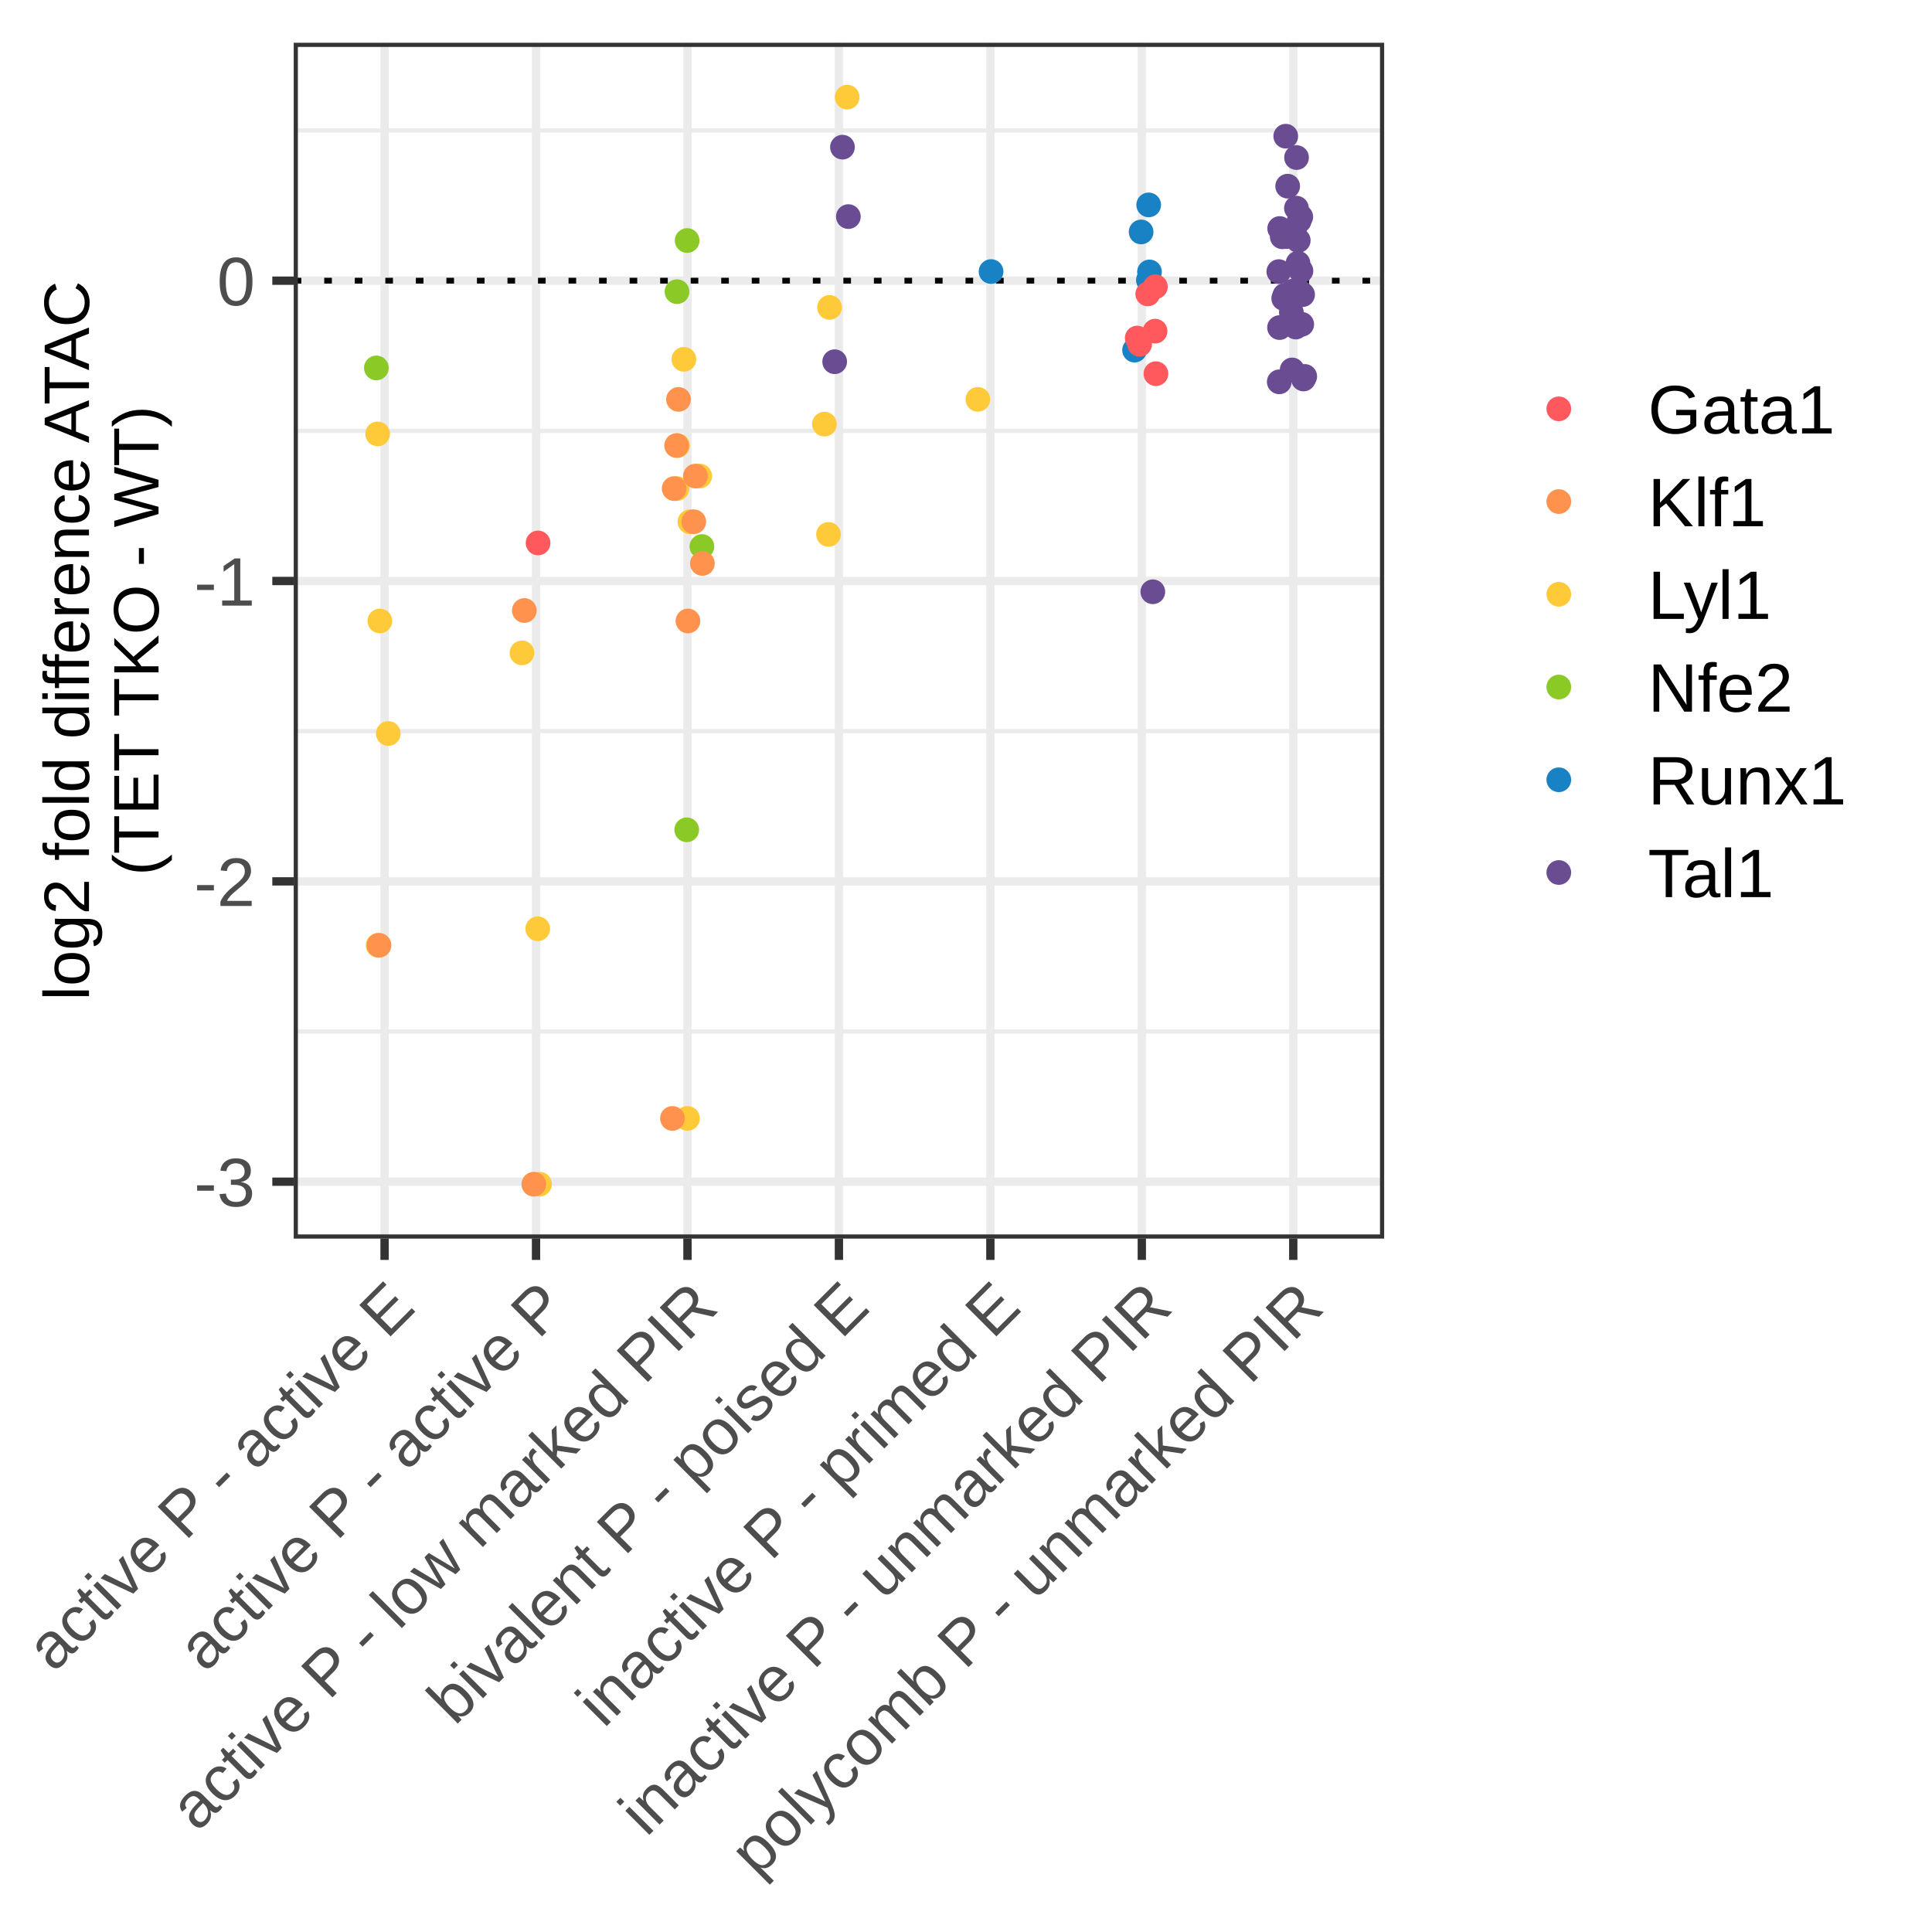
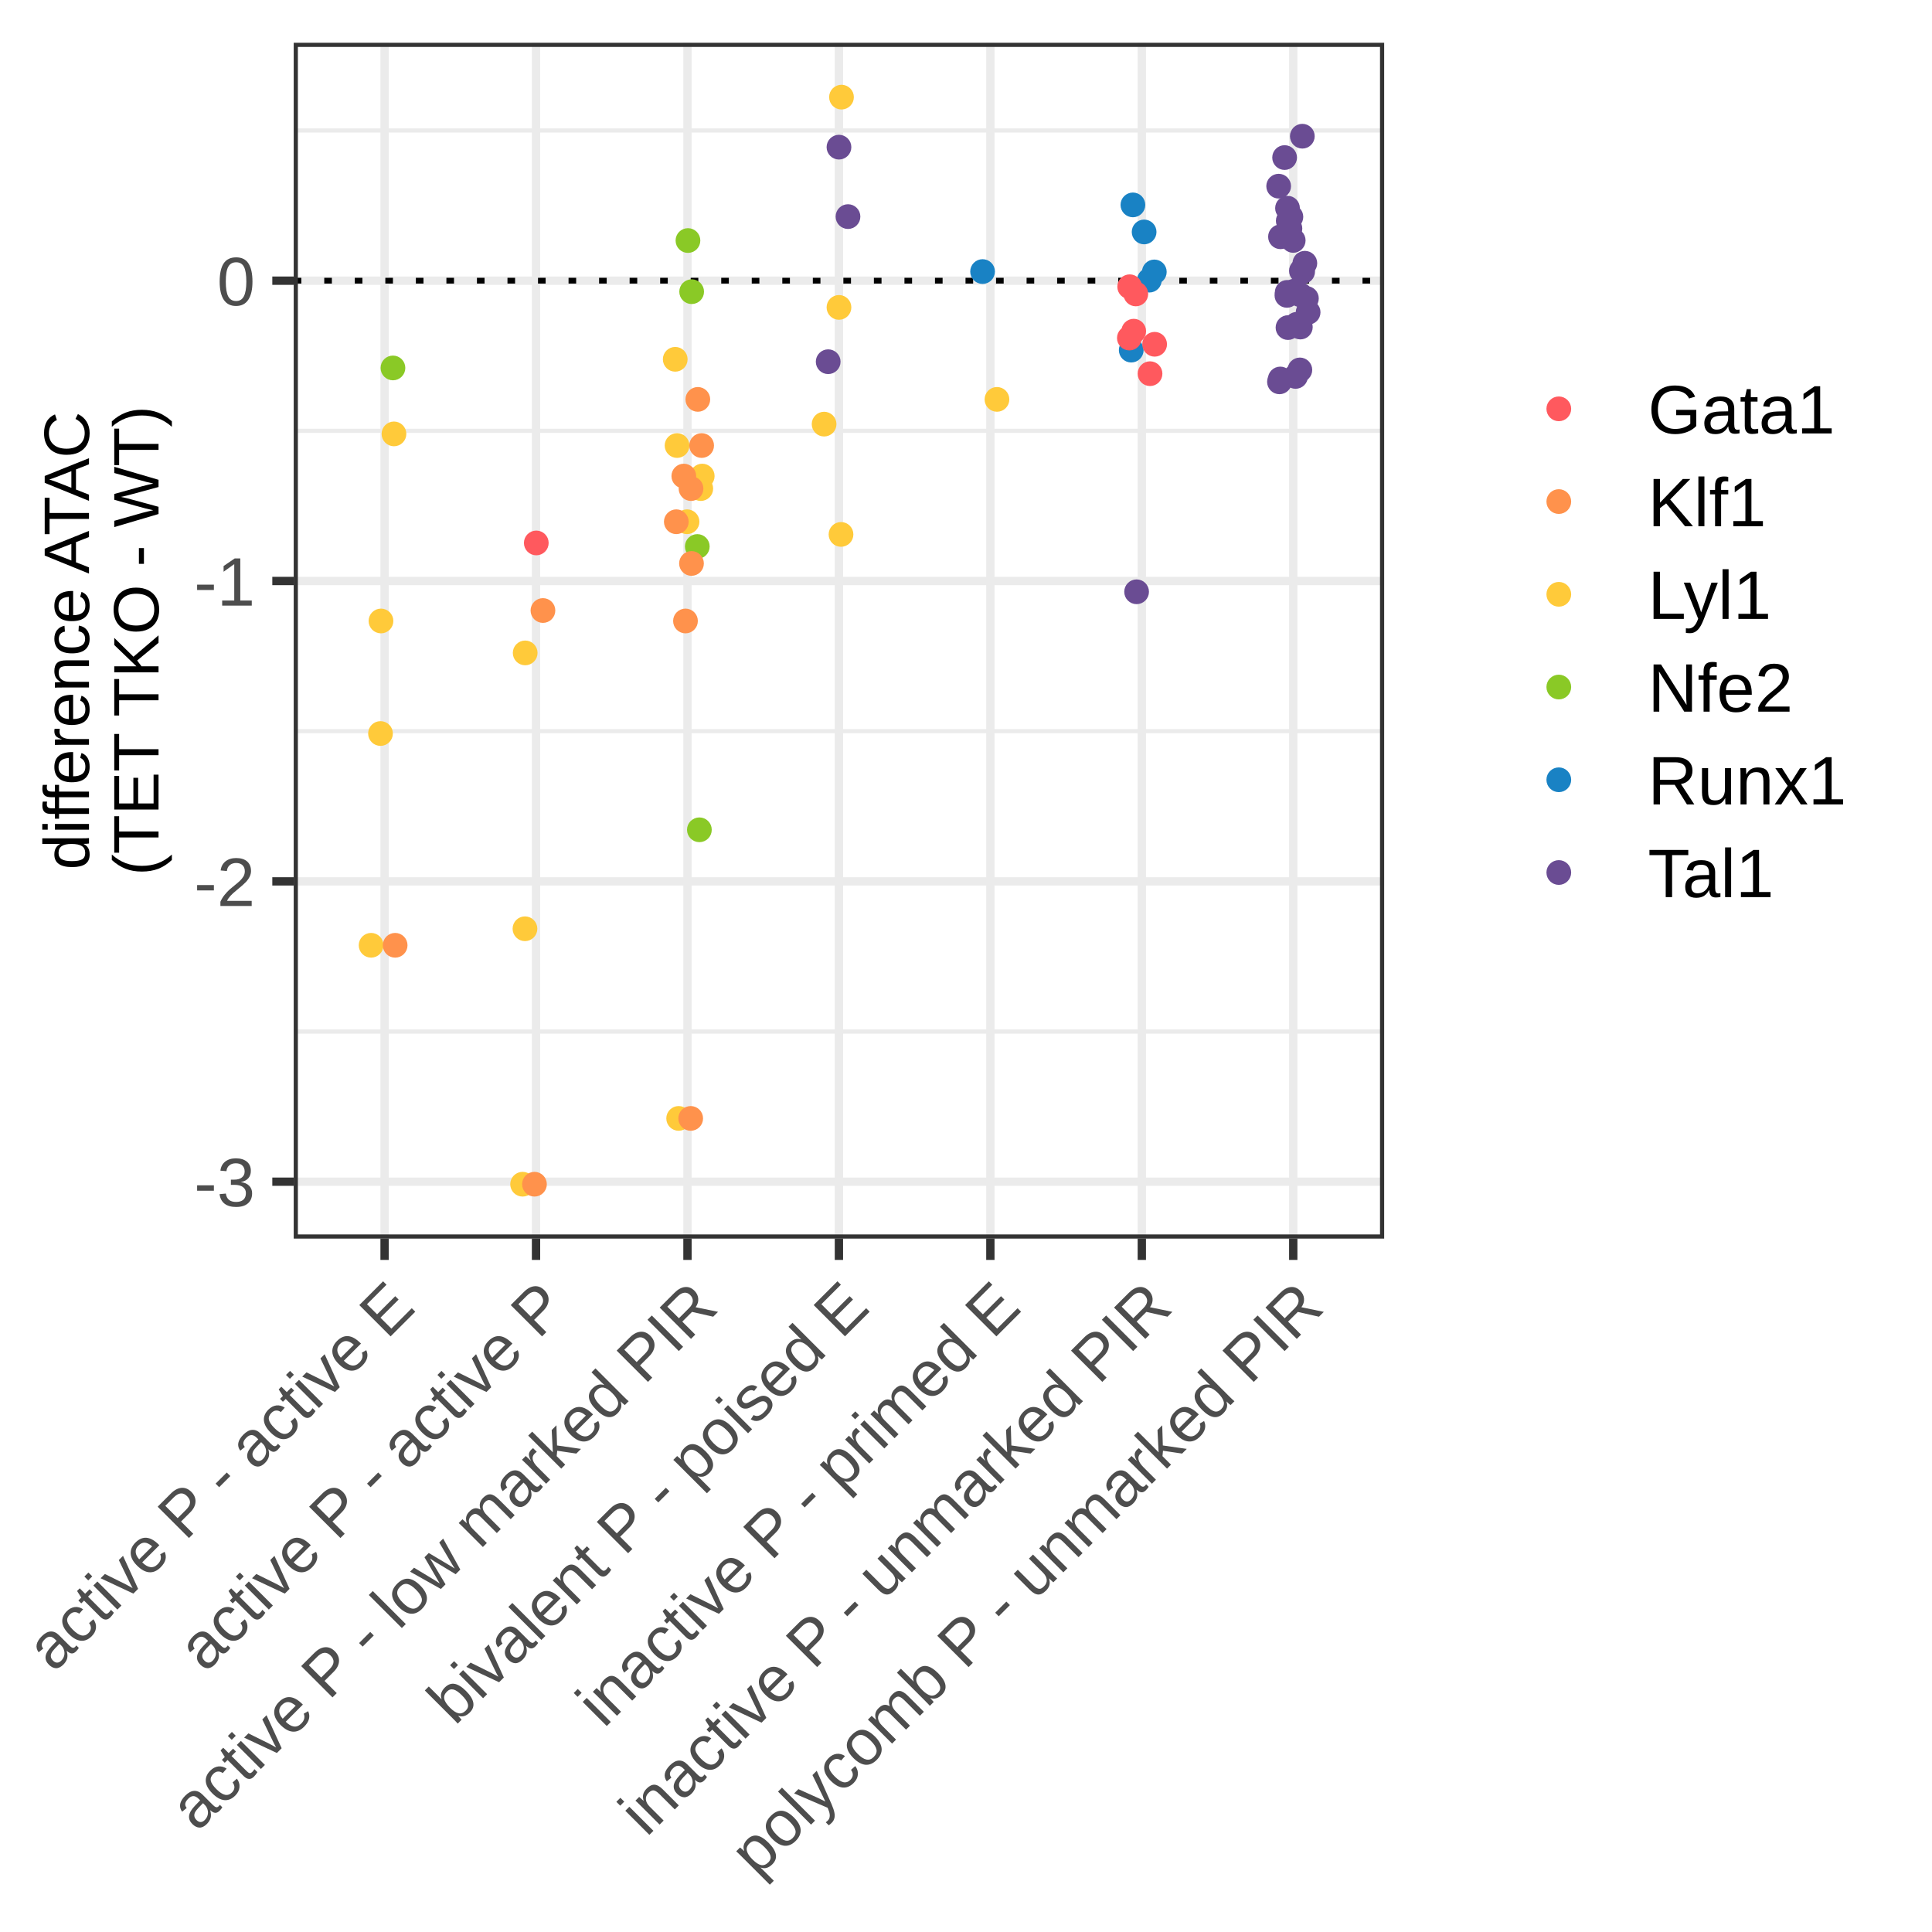
<svg xmlns="http://www.w3.org/2000/svg" class="svglite" width="360.00pt" height="360.00pt" viewBox="0 0 360.00 360.00">
  <defs>
    <style type="text/css">
    .svglite line, .svglite polyline, .svglite polygon, .svglite path, .svglite rect, .svglite circle {
      fill: none;
      stroke: #000000;
      stroke-linecap: round;
      stroke-linejoin: round;
      stroke-miterlimit: 10.00;
    }
    .svglite text {
      white-space: pre;
    }
  </style>
  </defs>
  <rect width="100%" height="100%" style="stroke: none; fill: #FFFFFF;" />
  <defs>
    <clipPath id="cpMC4wMHwzNjAuMDB8MC4wMHwzNjAuMDA=">
      <rect x="0.00" y="0.00" width="360.00" height="360.00" />
    </clipPath>
  </defs>
  <g clip-path="url(#cpMC4wMHwzNjAuMDB8MC4wMHwzNjAuMDA=)">
-     <rect x="-0" y="0.00" width="360.00" height="360.00" style="stroke-width: 1.55; stroke: #FFFFFF; fill: #FFFFFF;" />
+     <rect x="0.00" y="0.00" width="360.00" height="360.00" style="stroke-width: 1.55; stroke: #FFFFFF; fill: #FFFFFF;" />
  </g>
  <defs>
    <clipPath id="cpNTQuNzN8MjU3LjkxfDcuOTd8MjMwLjc5">
      <rect x="54.73" y="7.97" width="203.19" height="222.82" />
    </clipPath>
  </defs>
  <g clip-path="url(#cpNTQuNzN8MjU3LjkxfDcuOTd8MjMwLjc5)">
    <rect x="54.73" y="7.97" width="203.19" height="222.82" style="stroke-width: 1.55; stroke: none; fill: #FFFFFF;" />
    <polyline points="54.73,192.21 257.91,192.21 " style="stroke-width: 0.78; stroke: #EBEBEB; stroke-linecap: butt;" />
    <polyline points="54.73,136.24 257.91,136.24 " style="stroke-width: 0.78; stroke: #EBEBEB; stroke-linecap: butt;" />
    <polyline points="54.73,80.28 257.91,80.28 " style="stroke-width: 0.78; stroke: #EBEBEB; stroke-linecap: butt;" />
    <polyline points="54.73,24.31 257.91,24.31 " style="stroke-width: 0.78; stroke: #EBEBEB; stroke-linecap: butt;" />
    <polyline points="54.73,220.19 257.91,220.19 " style="stroke-width: 1.55; stroke: #EBEBEB; stroke-linecap: butt;" />
    <polyline points="54.73,164.23 257.91,164.23 " style="stroke-width: 1.55; stroke: #EBEBEB; stroke-linecap: butt;" />
    <polyline points="54.73,108.26 257.91,108.26 " style="stroke-width: 1.55; stroke: #EBEBEB; stroke-linecap: butt;" />
    <polyline points="54.73,52.30 257.91,52.30 " style="stroke-width: 1.55; stroke: #EBEBEB; stroke-linecap: butt;" />
    <polyline points="71.66,230.79 71.66,7.97 " style="stroke-width: 1.55; stroke: #EBEBEB; stroke-linecap: butt;" />
    <polyline points="99.88,230.79 99.88,7.97 " style="stroke-width: 1.55; stroke: #EBEBEB; stroke-linecap: butt;" />
    <polyline points="128.10,230.79 128.10,7.97 " style="stroke-width: 1.55; stroke: #EBEBEB; stroke-linecap: butt;" />
    <polyline points="156.32,230.79 156.32,7.97 " style="stroke-width: 1.55; stroke: #EBEBEB; stroke-linecap: butt;" />
    <polyline points="184.54,230.79 184.54,7.97 " style="stroke-width: 1.55; stroke: #EBEBEB; stroke-linecap: butt;" />
    <polyline points="212.76,230.79 212.76,7.97 " style="stroke-width: 1.55; stroke: #EBEBEB; stroke-linecap: butt;" />
    <polyline points="240.98,230.79 240.98,7.97 " style="stroke-width: 1.55; stroke: #EBEBEB; stroke-linecap: butt;" />
    <line x1="54.73" y1="52.30" x2="257.91" y2="52.30" style="stroke-width: 1.07; stroke-dasharray: 1.42,4.27; stroke-linecap: butt;" />
-     <circle cx="128.04" cy="44.82" r="1.95" style="stroke-width: 0.71; stroke: #8AC926; fill: #8AC926;" />
-     <circle cx="126.15" cy="54.35" r="1.95" style="stroke-width: 0.71; stroke: #8AC926; fill: #8AC926;" />
-     <circle cx="70.13" cy="68.56" r="1.95" style="stroke-width: 0.71; stroke: #8AC926; fill: #8AC926;" />
-     <circle cx="127.96" cy="154.62" r="1.95" style="stroke-width: 0.71; stroke: #8AC926; fill: #8AC926;" />
-     <circle cx="130.79" cy="101.83" r="1.95" style="stroke-width: 0.71; stroke: #8AC926; fill: #8AC926;" />
-     <circle cx="211.41" cy="65.24" r="1.95" style="stroke-width: 0.71; stroke: #1982C4; fill: #1982C4;" />
-     <circle cx="212.63" cy="43.22" r="1.95" style="stroke-width: 0.71; stroke: #1982C4; fill: #1982C4;" />
-     <circle cx="213.99" cy="52.20" r="1.95" style="stroke-width: 0.71; stroke: #1982C4; fill: #1982C4;" />
-     <circle cx="214.04" cy="38.18" r="1.95" style="stroke-width: 0.71; stroke: #1982C4; fill: #1982C4;" />
-     <circle cx="184.67" cy="50.60" r="1.95" style="stroke-width: 0.71; stroke: #1982C4; fill: #1982C4;" />
-     <circle cx="214.19" cy="50.67" r="1.95" style="stroke-width: 0.71; stroke: #1982C4; fill: #1982C4;" />
-     <circle cx="241.57" cy="38.79" r="1.95" style="stroke-width: 0.71; stroke: #6A4C93; fill: #6A4C93;" />
-     <circle cx="156.98" cy="27.42" r="1.95" style="stroke-width: 0.71; stroke: #6A4C93; fill: #6A4C93;" />
-     <circle cx="240.62" cy="58.19" r="1.95" style="stroke-width: 0.71; stroke: #6A4C93; fill: #6A4C93;" />
-     <circle cx="238.93" cy="44.12" r="1.95" style="stroke-width: 0.71; stroke: #6A4C93; fill: #6A4C93;" />
-     <circle cx="243.12" cy="70.14" r="1.95" style="stroke-width: 0.71; stroke: #6A4C93; fill: #6A4C93;" />
-     <circle cx="242.31" cy="54.48" r="1.95" style="stroke-width: 0.71; stroke: #6A4C93; fill: #6A4C93;" />
-     <circle cx="242.56" cy="60.43" r="1.95" style="stroke-width: 0.71; stroke: #6A4C93; fill: #6A4C93;" />
-     <circle cx="238.29" cy="50.61" r="1.95" style="stroke-width: 0.71; stroke: #6A4C93; fill: #6A4C93;" />
-     <circle cx="238.37" cy="71.15" r="1.95" style="stroke-width: 0.71; stroke: #6A4C93; fill: #6A4C93;" />
-     <circle cx="241.23" cy="43.47" r="1.95" style="stroke-width: 0.71; stroke: #6A4C93; fill: #6A4C93;" />
-     <circle cx="241.91" cy="44.80" r="1.95" style="stroke-width: 0.71; stroke: #6A4C93; fill: #6A4C93;" />
-     <circle cx="240.93" cy="54.25" r="1.95" style="stroke-width: 0.71; stroke: #6A4C93; fill: #6A4C93;" />
-     <circle cx="242.72" cy="54.90" r="1.95" style="stroke-width: 0.71; stroke: #6A4C93; fill: #6A4C93;" />
-     <circle cx="241.45" cy="60.94" r="1.95" style="stroke-width: 0.71; stroke: #6A4C93; fill: #6A4C93;" />
-     <circle cx="238.45" cy="42.58" r="1.95" style="stroke-width: 0.71; stroke: #6A4C93; fill: #6A4C93;" />
-     <circle cx="239.20" cy="55.61" r="1.95" style="stroke-width: 0.71; stroke: #6A4C93; fill: #6A4C93;" />
-     <circle cx="155.53" cy="67.40" r="1.95" style="stroke-width: 0.71; stroke: #6A4C93; fill: #6A4C93;" />
-     <circle cx="242.41" cy="50.47" r="1.95" style="stroke-width: 0.71; stroke: #6A4C93; fill: #6A4C93;" />
-     <circle cx="242.08" cy="41.15" r="1.95" style="stroke-width: 0.71; stroke: #6A4C93; fill: #6A4C93;" />
-     <circle cx="239.58" cy="25.38" r="1.95" style="stroke-width: 0.71; stroke: #6A4C93; fill: #6A4C93;" />
-     <circle cx="239.94" cy="34.69" r="1.95" style="stroke-width: 0.71; stroke: #6A4C93; fill: #6A4C93;" />
-     <circle cx="241.86" cy="49.05" r="1.95" style="stroke-width: 0.71; stroke: #6A4C93; fill: #6A4C93;" />
-     <circle cx="241.59" cy="29.36" r="1.95" style="stroke-width: 0.71; stroke: #6A4C93; fill: #6A4C93;" />
-     <circle cx="214.81" cy="110.27" r="1.95" style="stroke-width: 0.71; stroke: #6A4C93; fill: #6A4C93;" />
-     <circle cx="238.42" cy="61.04" r="1.95" style="stroke-width: 0.71; stroke: #6A4C93; fill: #6A4C93;" />
-     <circle cx="239.65" cy="44.09" r="1.95" style="stroke-width: 0.71; stroke: #6A4C93; fill: #6A4C93;" />
-     <circle cx="240.77" cy="68.93" r="1.95" style="stroke-width: 0.71; stroke: #6A4C93; fill: #6A4C93;" />
-     <circle cx="158.08" cy="40.36" r="1.95" style="stroke-width: 0.71; stroke: #6A4C93; fill: #6A4C93;" />
-     <circle cx="242.88" cy="70.62" r="1.95" style="stroke-width: 0.71; stroke: #6A4C93; fill: #6A4C93;" />
-     <circle cx="242.38" cy="40.41" r="1.95" style="stroke-width: 0.71; stroke: #6A4C93; fill: #6A4C93;" />
-     <circle cx="239.40" cy="55.04" r="1.95" style="stroke-width: 0.71; stroke: #6A4C93; fill: #6A4C93;" />
-     <circle cx="154.38" cy="99.58" r="1.95" style="stroke-width: 0.71; stroke: #FFCA3A; fill: #FFCA3A;" />
-     <circle cx="72.35" cy="136.68" r="1.95" style="stroke-width: 0.71; stroke: #FFCA3A; fill: #FFCA3A;" />
-     <circle cx="100.53" cy="220.66" r="1.95" style="stroke-width: 0.71; stroke: #FFCA3A; fill: #FFCA3A;" />
-     <circle cx="128.10" cy="208.40" r="1.95" style="stroke-width: 0.71; stroke: #FFCA3A; fill: #FFCA3A;" />
-     <circle cx="128.56" cy="97.22" r="1.95" style="stroke-width: 0.71; stroke: #FFCA3A; fill: #FFCA3A;" />
-     <circle cx="70.37" cy="80.85" r="1.95" style="stroke-width: 0.71; stroke: #FFCA3A; fill: #FFCA3A;" />
-     <circle cx="182.21" cy="74.42" r="1.95" style="stroke-width: 0.71; stroke: #FFCA3A; fill: #FFCA3A;" />
-     <circle cx="154.57" cy="57.28" r="1.95" style="stroke-width: 0.71; stroke: #FFCA3A; fill: #FFCA3A;" />
-     <circle cx="157.86" cy="18.10" r="1.95" style="stroke-width: 0.71; stroke: #FFCA3A; fill: #FFCA3A;" />
-     <circle cx="130.38" cy="88.71" r="1.95" style="stroke-width: 0.71; stroke: #FFCA3A; fill: #FFCA3A;" />
-     <circle cx="70.46" cy="176.14" r="1.95" style="stroke-width: 0.71; stroke: #FFCA3A; fill: #FFCA3A;" />
-     <circle cx="126.24" cy="83.02" r="1.95" style="stroke-width: 0.71; stroke: #FFCA3A; fill: #FFCA3A;" />
-     <circle cx="126.15" cy="91.04" r="1.95" style="stroke-width: 0.71; stroke: #FFCA3A; fill: #FFCA3A;" />
-     <circle cx="127.43" cy="66.95" r="1.95" style="stroke-width: 0.71; stroke: #FFCA3A; fill: #FFCA3A;" />
-     <circle cx="100.20" cy="173.06" r="1.95" style="stroke-width: 0.71; stroke: #FFCA3A; fill: #FFCA3A;" />
-     <circle cx="70.78" cy="115.71" r="1.95" style="stroke-width: 0.71; stroke: #FFCA3A; fill: #FFCA3A;" />
-     <circle cx="153.62" cy="79.03" r="1.95" style="stroke-width: 0.71; stroke: #FFCA3A; fill: #FFCA3A;" />
-     <circle cx="97.26" cy="121.66" r="1.95" style="stroke-width: 0.71; stroke: #FFCA3A; fill: #FFCA3A;" />
-     <circle cx="97.70" cy="113.76" r="1.95" style="stroke-width: 0.71; stroke: #FF924C; fill: #FF924C;" />
-     <circle cx="99.47" cy="220.66" r="1.95" style="stroke-width: 0.71; stroke: #FF924C; fill: #FF924C;" />
-     <circle cx="125.30" cy="208.40" r="1.95" style="stroke-width: 0.71; stroke: #FF924C; fill: #FF924C;" />
-     <circle cx="129.27" cy="97.22" r="1.95" style="stroke-width: 0.71; stroke: #FF924C; fill: #FF924C;" />
-     <circle cx="130.88" cy="104.99" r="1.95" style="stroke-width: 0.71; stroke: #FF924C; fill: #FF924C;" />
-     <circle cx="126.43" cy="74.42" r="1.95" style="stroke-width: 0.71; stroke: #FF924C; fill: #FF924C;" />
-     <circle cx="129.58" cy="88.71" r="1.95" style="stroke-width: 0.71; stroke: #FF924C; fill: #FF924C;" />
-     <circle cx="70.62" cy="176.14" r="1.95" style="stroke-width: 0.71; stroke: #FF924C; fill: #FF924C;" />
-     <circle cx="126.08" cy="83.02" r="1.95" style="stroke-width: 0.71; stroke: #FF924C; fill: #FF924C;" />
-     <circle cx="125.62" cy="91.04" r="1.95" style="stroke-width: 0.71; stroke: #FF924C; fill: #FF924C;" />
-     <circle cx="128.19" cy="115.71" r="1.95" style="stroke-width: 0.71; stroke: #FF924C; fill: #FF924C;" />
-     <circle cx="215.29" cy="53.43" r="1.95" style="stroke-width: 0.71; stroke: #FF595E; fill: #FF595E;" />
-     <circle cx="213.87" cy="54.77" r="1.95" style="stroke-width: 0.71; stroke: #FF595E; fill: #FF595E;" />
-     <circle cx="212.35" cy="64.15" r="1.95" style="stroke-width: 0.71; stroke: #FF595E; fill: #FF595E;" />
-     <circle cx="100.26" cy="101.17" r="1.95" style="stroke-width: 0.71; stroke: #FF595E; fill: #FF595E;" />
-     <circle cx="215.23" cy="61.71" r="1.95" style="stroke-width: 0.71; stroke: #FF595E; fill: #FF595E;" />
-     <circle cx="215.39" cy="69.63" r="1.95" style="stroke-width: 0.71; stroke: #FF595E; fill: #FF595E;" />
-     <circle cx="211.90" cy="62.99" r="1.95" style="stroke-width: 0.71; stroke: #FF595E; fill: #FF595E;" />
+     <circle cx="128.19" cy="44.82" r="1.95" style="stroke-width: 0.71; stroke: #8AC926; fill: #8AC926;" />
+     <circle cx="128.88" cy="54.35" r="1.95" style="stroke-width: 0.71; stroke: #8AC926; fill: #8AC926;" />
+     <circle cx="73.22" cy="68.56" r="1.95" style="stroke-width: 0.71; stroke: #8AC926; fill: #8AC926;" />
+     <circle cx="130.32" cy="154.62" r="1.95" style="stroke-width: 0.71; stroke: #8AC926; fill: #8AC926;" />
+     <circle cx="129.93" cy="101.83" r="1.95" style="stroke-width: 0.71; stroke: #8AC926; fill: #8AC926;" />
+     <circle cx="210.79" cy="65.24" r="1.95" style="stroke-width: 0.71; stroke: #1982C4; fill: #1982C4;" />
+     <circle cx="213.19" cy="43.22" r="1.95" style="stroke-width: 0.71; stroke: #1982C4; fill: #1982C4;" />
+     <circle cx="214.17" cy="52.20" r="1.95" style="stroke-width: 0.71; stroke: #1982C4; fill: #1982C4;" />
+     <circle cx="211.10" cy="38.18" r="1.95" style="stroke-width: 0.71; stroke: #1982C4; fill: #1982C4;" />
+     <circle cx="183.09" cy="50.60" r="1.95" style="stroke-width: 0.71; stroke: #1982C4; fill: #1982C4;" />
+     <circle cx="215.09" cy="50.67" r="1.95" style="stroke-width: 0.71; stroke: #1982C4; fill: #1982C4;" />
+     <circle cx="239.91" cy="38.79" r="1.95" style="stroke-width: 0.71; stroke: #6A4C93; fill: #6A4C93;" />
+     <circle cx="156.33" cy="27.42" r="1.95" style="stroke-width: 0.71; stroke: #6A4C93; fill: #6A4C93;" />
+     <circle cx="243.75" cy="58.19" r="1.95" style="stroke-width: 0.71; stroke: #6A4C93; fill: #6A4C93;" />
+     <circle cx="238.60" cy="44.12" r="1.95" style="stroke-width: 0.71; stroke: #6A4C93; fill: #6A4C93;" />
+     <circle cx="241.41" cy="70.14" r="1.95" style="stroke-width: 0.71; stroke: #6A4C93; fill: #6A4C93;" />
+     <circle cx="239.85" cy="54.48" r="1.95" style="stroke-width: 0.71; stroke: #6A4C93; fill: #6A4C93;" />
+     <circle cx="241.63" cy="60.43" r="1.95" style="stroke-width: 0.71; stroke: #6A4C93; fill: #6A4C93;" />
+     <circle cx="242.73" cy="50.61" r="1.95" style="stroke-width: 0.71; stroke: #6A4C93; fill: #6A4C93;" />
+     <circle cx="238.41" cy="71.15" r="1.95" style="stroke-width: 0.71; stroke: #6A4C93; fill: #6A4C93;" />
+     <circle cx="240.12" cy="43.47" r="1.95" style="stroke-width: 0.71; stroke: #6A4C93; fill: #6A4C93;" />
+     <circle cx="240.97" cy="44.80" r="1.95" style="stroke-width: 0.71; stroke: #6A4C93; fill: #6A4C93;" />
+     <circle cx="241.18" cy="54.25" r="1.95" style="stroke-width: 0.71; stroke: #6A4C93; fill: #6A4C93;" />
+     <circle cx="242.24" cy="54.90" r="1.95" style="stroke-width: 0.71; stroke: #6A4C93; fill: #6A4C93;" />
+     <circle cx="242.30" cy="60.94" r="1.95" style="stroke-width: 0.71; stroke: #6A4C93; fill: #6A4C93;" />
+     <circle cx="240.36" cy="42.58" r="1.95" style="stroke-width: 0.71; stroke: #6A4C93; fill: #6A4C93;" />
+     <circle cx="243.43" cy="55.61" r="1.95" style="stroke-width: 0.71; stroke: #6A4C93; fill: #6A4C93;" />
+     <circle cx="154.32" cy="67.40" r="1.95" style="stroke-width: 0.71; stroke: #6A4C93; fill: #6A4C93;" />
+     <circle cx="242.50" cy="50.47" r="1.95" style="stroke-width: 0.71; stroke: #6A4C93; fill: #6A4C93;" />
+     <circle cx="240.05" cy="41.15" r="1.95" style="stroke-width: 0.71; stroke: #6A4C93; fill: #6A4C93;" />
+     <circle cx="242.67" cy="25.38" r="1.95" style="stroke-width: 0.71; stroke: #6A4C93; fill: #6A4C93;" />
+     <circle cx="238.26" cy="34.69" r="1.95" style="stroke-width: 0.71; stroke: #6A4C93; fill: #6A4C93;" />
+     <circle cx="243.14" cy="49.05" r="1.95" style="stroke-width: 0.71; stroke: #6A4C93; fill: #6A4C93;" />
+     <circle cx="239.37" cy="29.36" r="1.95" style="stroke-width: 0.71; stroke: #6A4C93; fill: #6A4C93;" />
+     <circle cx="211.79" cy="110.27" r="1.95" style="stroke-width: 0.71; stroke: #6A4C93; fill: #6A4C93;" />
+     <circle cx="240.00" cy="61.04" r="1.95" style="stroke-width: 0.71; stroke: #6A4C93; fill: #6A4C93;" />
+     <circle cx="240.03" cy="44.09" r="1.95" style="stroke-width: 0.71; stroke: #6A4C93; fill: #6A4C93;" />
+     <circle cx="242.21" cy="68.93" r="1.95" style="stroke-width: 0.71; stroke: #6A4C93; fill: #6A4C93;" />
+     <circle cx="158.01" cy="40.36" r="1.95" style="stroke-width: 0.71; stroke: #6A4C93; fill: #6A4C93;" />
+     <circle cx="238.56" cy="70.62" r="1.95" style="stroke-width: 0.71; stroke: #6A4C93; fill: #6A4C93;" />
+     <circle cx="240.54" cy="40.41" r="1.95" style="stroke-width: 0.71; stroke: #6A4C93; fill: #6A4C93;" />
+     <circle cx="239.80" cy="55.04" r="1.95" style="stroke-width: 0.71; stroke: #6A4C93; fill: #6A4C93;" />
+     <circle cx="156.71" cy="99.58" r="1.95" style="stroke-width: 0.71; stroke: #FFCA3A; fill: #FFCA3A;" />
+     <circle cx="70.90" cy="136.68" r="1.95" style="stroke-width: 0.71; stroke: #FFCA3A; fill: #FFCA3A;" />
+     <circle cx="97.38" cy="220.66" r="1.95" style="stroke-width: 0.71; stroke: #FFCA3A; fill: #FFCA3A;" />
+     <circle cx="126.46" cy="208.40" r="1.95" style="stroke-width: 0.71; stroke: #FFCA3A; fill: #FFCA3A;" />
+     <circle cx="128.02" cy="97.22" r="1.95" style="stroke-width: 0.71; stroke: #FFCA3A; fill: #FFCA3A;" />
+     <circle cx="73.41" cy="80.85" r="1.95" style="stroke-width: 0.71; stroke: #FFCA3A; fill: #FFCA3A;" />
+     <circle cx="185.77" cy="74.42" r="1.95" style="stroke-width: 0.71; stroke: #FFCA3A; fill: #FFCA3A;" />
+     <circle cx="156.33" cy="57.28" r="1.95" style="stroke-width: 0.71; stroke: #FFCA3A; fill: #FFCA3A;" />
+     <circle cx="156.80" cy="18.10" r="1.95" style="stroke-width: 0.71; stroke: #FFCA3A; fill: #FFCA3A;" />
+     <circle cx="130.85" cy="88.71" r="1.95" style="stroke-width: 0.71; stroke: #FFCA3A; fill: #FFCA3A;" />
+     <circle cx="69.15" cy="176.14" r="1.95" style="stroke-width: 0.71; stroke: #FFCA3A; fill: #FFCA3A;" />
+     <circle cx="126.16" cy="83.02" r="1.95" style="stroke-width: 0.71; stroke: #FFCA3A; fill: #FFCA3A;" />
+     <circle cx="130.58" cy="91.04" r="1.95" style="stroke-width: 0.71; stroke: #FFCA3A; fill: #FFCA3A;" />
+     <circle cx="125.82" cy="66.95" r="1.95" style="stroke-width: 0.71; stroke: #FFCA3A; fill: #FFCA3A;" />
+     <circle cx="97.82" cy="173.06" r="1.95" style="stroke-width: 0.71; stroke: #FFCA3A; fill: #FFCA3A;" />
+     <circle cx="70.99" cy="115.71" r="1.95" style="stroke-width: 0.71; stroke: #FFCA3A; fill: #FFCA3A;" />
+     <circle cx="153.56" cy="79.03" r="1.95" style="stroke-width: 0.71; stroke: #FFCA3A; fill: #FFCA3A;" />
+     <circle cx="97.86" cy="121.66" r="1.95" style="stroke-width: 0.71; stroke: #FFCA3A; fill: #FFCA3A;" />
+     <circle cx="101.17" cy="113.76" r="1.95" style="stroke-width: 0.71; stroke: #FF924C; fill: #FF924C;" />
+     <circle cx="99.59" cy="220.66" r="1.95" style="stroke-width: 0.71; stroke: #FF924C; fill: #FF924C;" />
+     <circle cx="128.70" cy="208.40" r="1.95" style="stroke-width: 0.71; stroke: #FF924C; fill: #FF924C;" />
+     <circle cx="126.02" cy="97.22" r="1.95" style="stroke-width: 0.71; stroke: #FF924C; fill: #FF924C;" />
+     <circle cx="128.85" cy="104.99" r="1.95" style="stroke-width: 0.71; stroke: #FF924C; fill: #FF924C;" />
+     <circle cx="130.03" cy="74.42" r="1.95" style="stroke-width: 0.71; stroke: #FF924C; fill: #FF924C;" />
+     <circle cx="127.42" cy="88.71" r="1.95" style="stroke-width: 0.71; stroke: #FF924C; fill: #FF924C;" />
+     <circle cx="73.63" cy="176.14" r="1.95" style="stroke-width: 0.71; stroke: #FF924C; fill: #FF924C;" />
+     <circle cx="130.74" cy="83.02" r="1.95" style="stroke-width: 0.71; stroke: #FF924C; fill: #FF924C;" />
+     <circle cx="128.76" cy="91.04" r="1.95" style="stroke-width: 0.71; stroke: #FF924C; fill: #FF924C;" />
+     <circle cx="127.73" cy="115.71" r="1.95" style="stroke-width: 0.71; stroke: #FF924C; fill: #FF924C;" />
+     <circle cx="210.50" cy="53.43" r="1.95" style="stroke-width: 0.71; stroke: #FF595E; fill: #FF595E;" />
+     <circle cx="211.64" cy="54.77" r="1.95" style="stroke-width: 0.71; stroke: #FF595E; fill: #FF595E;" />
+     <circle cx="215.15" cy="64.15" r="1.95" style="stroke-width: 0.71; stroke: #FF595E; fill: #FF595E;" />
+     <circle cx="99.93" cy="101.17" r="1.95" style="stroke-width: 0.71; stroke: #FF595E; fill: #FF595E;" />
+     <circle cx="211.25" cy="61.71" r="1.95" style="stroke-width: 0.71; stroke: #FF595E; fill: #FF595E;" />
+     <circle cx="214.29" cy="69.63" r="1.95" style="stroke-width: 0.71; stroke: #FF595E; fill: #FF595E;" />
+     <circle cx="210.44" cy="62.99" r="1.95" style="stroke-width: 0.71; stroke: #FF595E; fill: #FF595E;" />
    <rect x="54.73" y="7.97" width="203.19" height="222.82" style="stroke-width: 1.55; stroke: #333333;" />
  </g>
  <g clip-path="url(#cpMC4wMHwzNjAuMDB8MC4wMHwzNjAuMDA=)">
    <text x="47.55" y="224.78" text-anchor="end" style="font-size: 12.80px;fill: #4D4D4D; font-family: &quot;Arial&quot;;" textLength="11.38px" lengthAdjust="spacingAndGlyphs">-3</text>
    <text x="47.55" y="168.82" text-anchor="end" style="font-size: 12.80px;fill: #4D4D4D; font-family: &quot;Arial&quot;;" textLength="11.38px" lengthAdjust="spacingAndGlyphs">-2</text>
    <text x="47.55" y="112.85" text-anchor="end" style="font-size: 12.80px;fill: #4D4D4D; font-family: &quot;Arial&quot;;" textLength="11.38px" lengthAdjust="spacingAndGlyphs">-1</text>
    <text x="47.55" y="56.89" text-anchor="end" style="font-size: 12.80px;fill: #4D4D4D; font-family: &quot;Arial&quot;;" textLength="7.11px" lengthAdjust="spacingAndGlyphs">0</text>
    <polyline points="50.74,220.19 54.73,220.19 " style="stroke-width: 1.55; stroke: #333333; stroke-linecap: butt;" />
    <polyline points="50.74,164.23 54.73,164.23 " style="stroke-width: 1.55; stroke: #333333; stroke-linecap: butt;" />
    <polyline points="50.74,108.26 54.73,108.26 " style="stroke-width: 1.55; stroke: #333333; stroke-linecap: butt;" />
    <polyline points="50.74,52.30 54.73,52.30 " style="stroke-width: 1.55; stroke: #333333; stroke-linecap: butt;" />
    <polyline points="71.66,234.77 71.66,230.79 " style="stroke-width: 1.55; stroke: #333333; stroke-linecap: butt;" />
    <polyline points="99.88,234.77 99.88,230.79 " style="stroke-width: 1.55; stroke: #333333; stroke-linecap: butt;" />
    <polyline points="128.10,234.77 128.10,230.79 " style="stroke-width: 1.55; stroke: #333333; stroke-linecap: butt;" />
    <polyline points="156.32,234.77 156.32,230.79 " style="stroke-width: 1.55; stroke: #333333; stroke-linecap: butt;" />
    <polyline points="184.54,234.77 184.54,230.79 " style="stroke-width: 1.55; stroke: #333333; stroke-linecap: butt;" />
    <polyline points="212.76,234.77 212.76,230.79 " style="stroke-width: 1.55; stroke: #333333; stroke-linecap: butt;" />
    <polyline points="240.98,234.77 240.98,230.79 " style="stroke-width: 1.55; stroke: #333333; stroke-linecap: butt;" />
    <text transform="translate(77.75,244.05) rotate(-45)" text-anchor="end" style="font-size: 12.00px;fill: #4D4D4D; font-family: &quot;Arial&quot;;" textLength="96.03px" lengthAdjust="spacingAndGlyphs">active P - active E</text>
    <text transform="translate(105.97,244.05) rotate(-45)" text-anchor="end" style="font-size: 12.00px;fill: #4D4D4D; font-family: &quot;Arial&quot;;" textLength="96.03px" lengthAdjust="spacingAndGlyphs">active P - active P</text>
    <text transform="translate(134.19,244.05) rotate(-45)" text-anchor="end" style="font-size: 12.00px;fill: #4D4D4D; font-family: &quot;Arial&quot;;" textLength="138.04px" lengthAdjust="spacingAndGlyphs">active P - low marked PIR</text>
    <text transform="translate(162.41,244.05) rotate(-45)" text-anchor="end" style="font-size: 12.00px;fill: #4D4D4D; font-family: &quot;Arial&quot;;" textLength="110.06px" lengthAdjust="spacingAndGlyphs">bivalent P - poised E</text>
    <text transform="translate(190.63,244.05) rotate(-45)" text-anchor="end" style="font-size: 12.00px;fill: #4D4D4D; font-family: &quot;Arial&quot;;" textLength="110.70px" lengthAdjust="spacingAndGlyphs">inactive P - primed E</text>
    <text transform="translate(218.85,244.05) rotate(-45)" text-anchor="end" style="font-size: 12.00px;fill: #4D4D4D; font-family: &quot;Arial&quot;;" textLength="139.38px" lengthAdjust="spacingAndGlyphs">inactive P - unmarked PIR</text>
    <text transform="translate(247.07,244.05) rotate(-45)" text-anchor="end" style="font-size: 12.00px;fill: #4D4D4D; font-family: &quot;Arial&quot;;" textLength="150.06px" lengthAdjust="spacingAndGlyphs">polycomb P - unmarked PIR</text>
-     <text transform="translate(16.58,119.38) rotate(-90)" text-anchor="middle" style="font-size: 12.00px; font-family: &quot;Arial&quot;;" textLength="136.74px" lengthAdjust="spacingAndGlyphs">log2 fold difference ATAC</text>
+     <text transform="translate(16.58,119.38) rotate(-90)" text-anchor="middle" style="font-size: 12.00px; font-family: &quot;Arial&quot;;" textLength="88.04px" lengthAdjust="spacingAndGlyphs">difference ATAC</text>
    <text transform="translate(29.54,119.38) rotate(-90)" text-anchor="middle" style="font-size: 12.00px; font-family: &quot;Arial&quot;;" textLength="91.31px" lengthAdjust="spacingAndGlyphs"> (TET TKO - WT)</text>
    <rect x="273.85" y="59.57" width="78.18" height="119.62" style="stroke-width: 1.55; stroke: none; fill: #FFFFFF;" />
    <rect x="281.82" y="67.54" width="17.28" height="17.28" style="stroke-width: 1.55; stroke: none; fill: #FFFFFF;" />
    <circle cx="290.46" cy="76.18" r="1.95" style="stroke-width: 0.71; stroke: #FF595E; fill: #FF595E;" />
    <rect x="281.82" y="84.82" width="17.28" height="17.28" style="stroke-width: 1.55; stroke: none; fill: #FFFFFF;" />
    <circle cx="290.46" cy="93.46" r="1.95" style="stroke-width: 0.71; stroke: #FF924C; fill: #FF924C;" />
    <rect x="281.82" y="102.10" width="17.28" height="17.28" style="stroke-width: 1.55; stroke: none; fill: #FFFFFF;" />
    <circle cx="290.46" cy="110.74" r="1.95" style="stroke-width: 0.71; stroke: #FFCA3A; fill: #FFCA3A;" />
    <rect x="281.82" y="119.38" width="17.28" height="17.28" style="stroke-width: 1.55; stroke: none; fill: #FFFFFF;" />
    <circle cx="290.46" cy="128.02" r="1.95" style="stroke-width: 0.71; stroke: #8AC926; fill: #8AC926;" />
    <rect x="281.82" y="136.66" width="17.28" height="17.28" style="stroke-width: 1.55; stroke: none; fill: #FFFFFF;" />
    <circle cx="290.46" cy="145.30" r="1.95" style="stroke-width: 0.71; stroke: #1982C4; fill: #1982C4;" />
    <rect x="281.82" y="153.94" width="17.28" height="17.28" style="stroke-width: 1.55; stroke: none; fill: #FFFFFF;" />
    <circle cx="290.46" cy="162.58" r="1.95" style="stroke-width: 0.71; stroke: #6A4C93; fill: #6A4C93;" />
    <text x="307.07" y="80.77" style="font-size: 12.80px; font-family: &quot;Arial&quot;;" textLength="34.85px" lengthAdjust="spacingAndGlyphs">Gata1</text>
    <text x="307.07" y="98.05" style="font-size: 12.80px; font-family: &quot;Arial&quot;;" textLength="22.05px" lengthAdjust="spacingAndGlyphs">Klf1</text>
    <text x="307.07" y="115.33" style="font-size: 12.80px; font-family: &quot;Arial&quot;;" textLength="23.47px" lengthAdjust="spacingAndGlyphs">Lyl1</text>
    <text x="307.07" y="132.61" style="font-size: 12.80px; font-family: &quot;Arial&quot;;" textLength="27.03px" lengthAdjust="spacingAndGlyphs">Nfe2</text>
    <text x="307.07" y="149.89" style="font-size: 12.80px; font-family: &quot;Arial&quot;;" textLength="36.99px" lengthAdjust="spacingAndGlyphs">Runx1</text>
    <text x="307.07" y="167.17" style="font-size: 12.80px; font-family: &quot;Arial&quot;;" textLength="24.89px" lengthAdjust="spacingAndGlyphs">Tal1</text>
  </g>
</svg>
